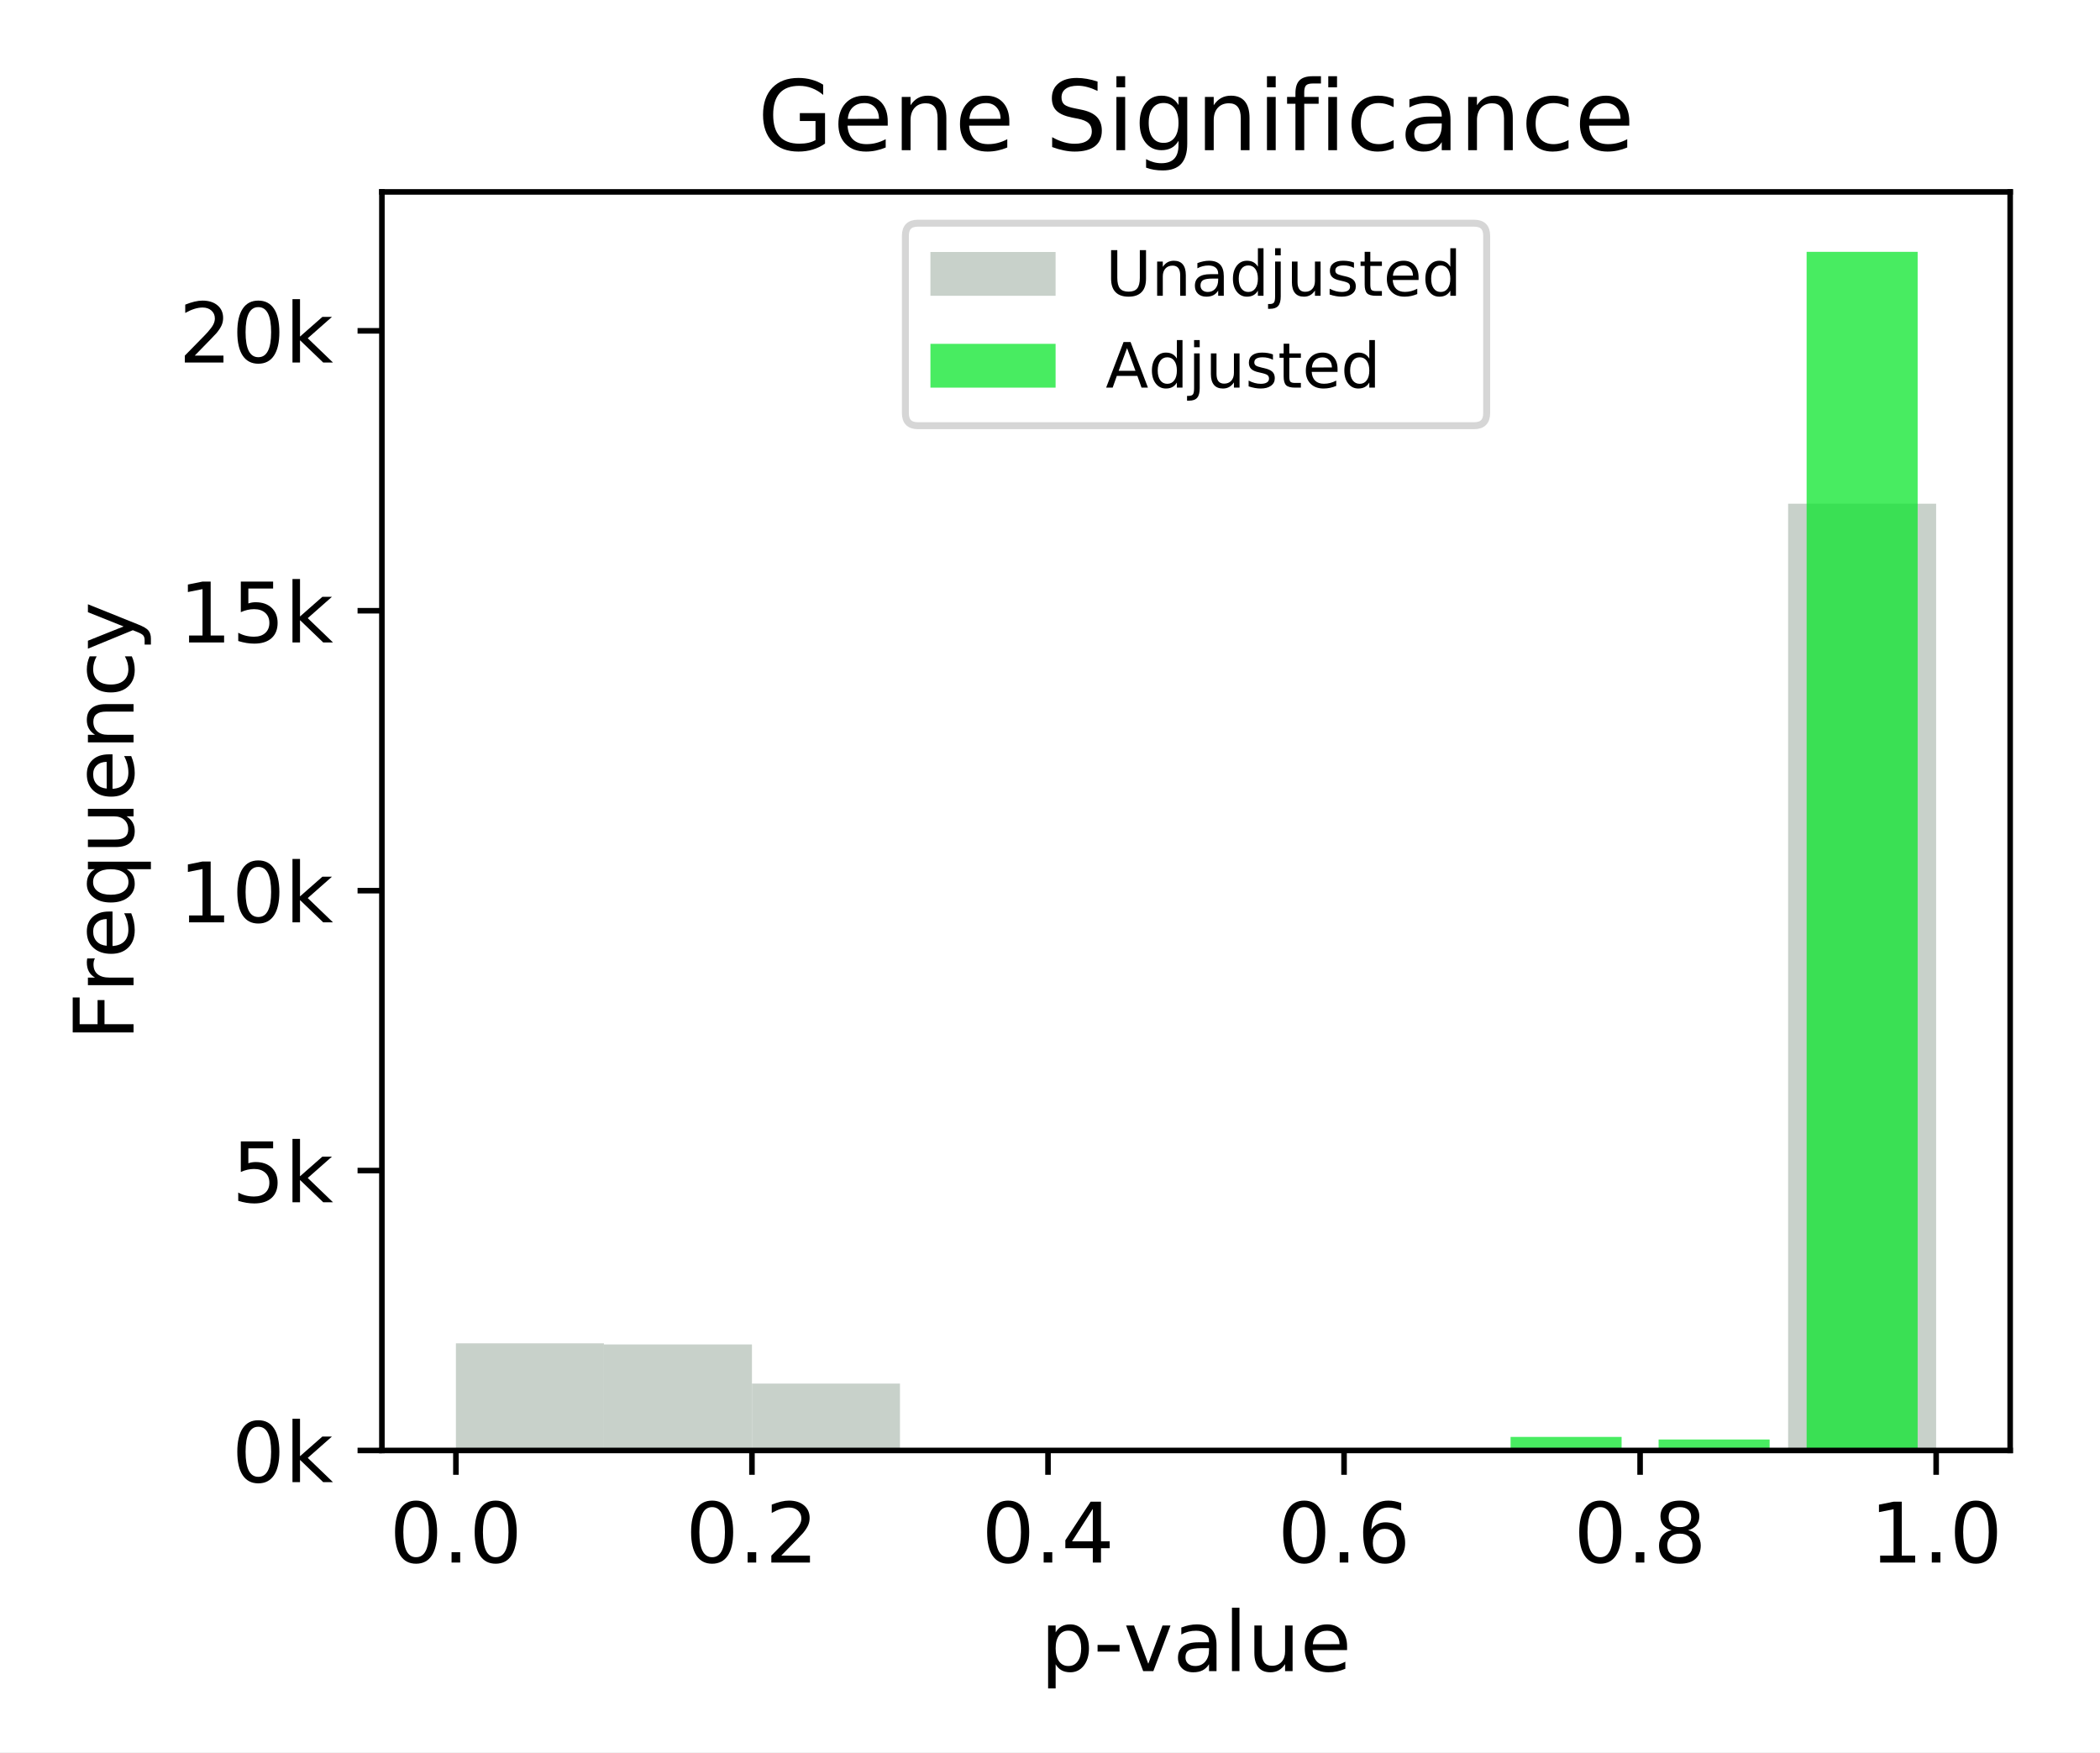
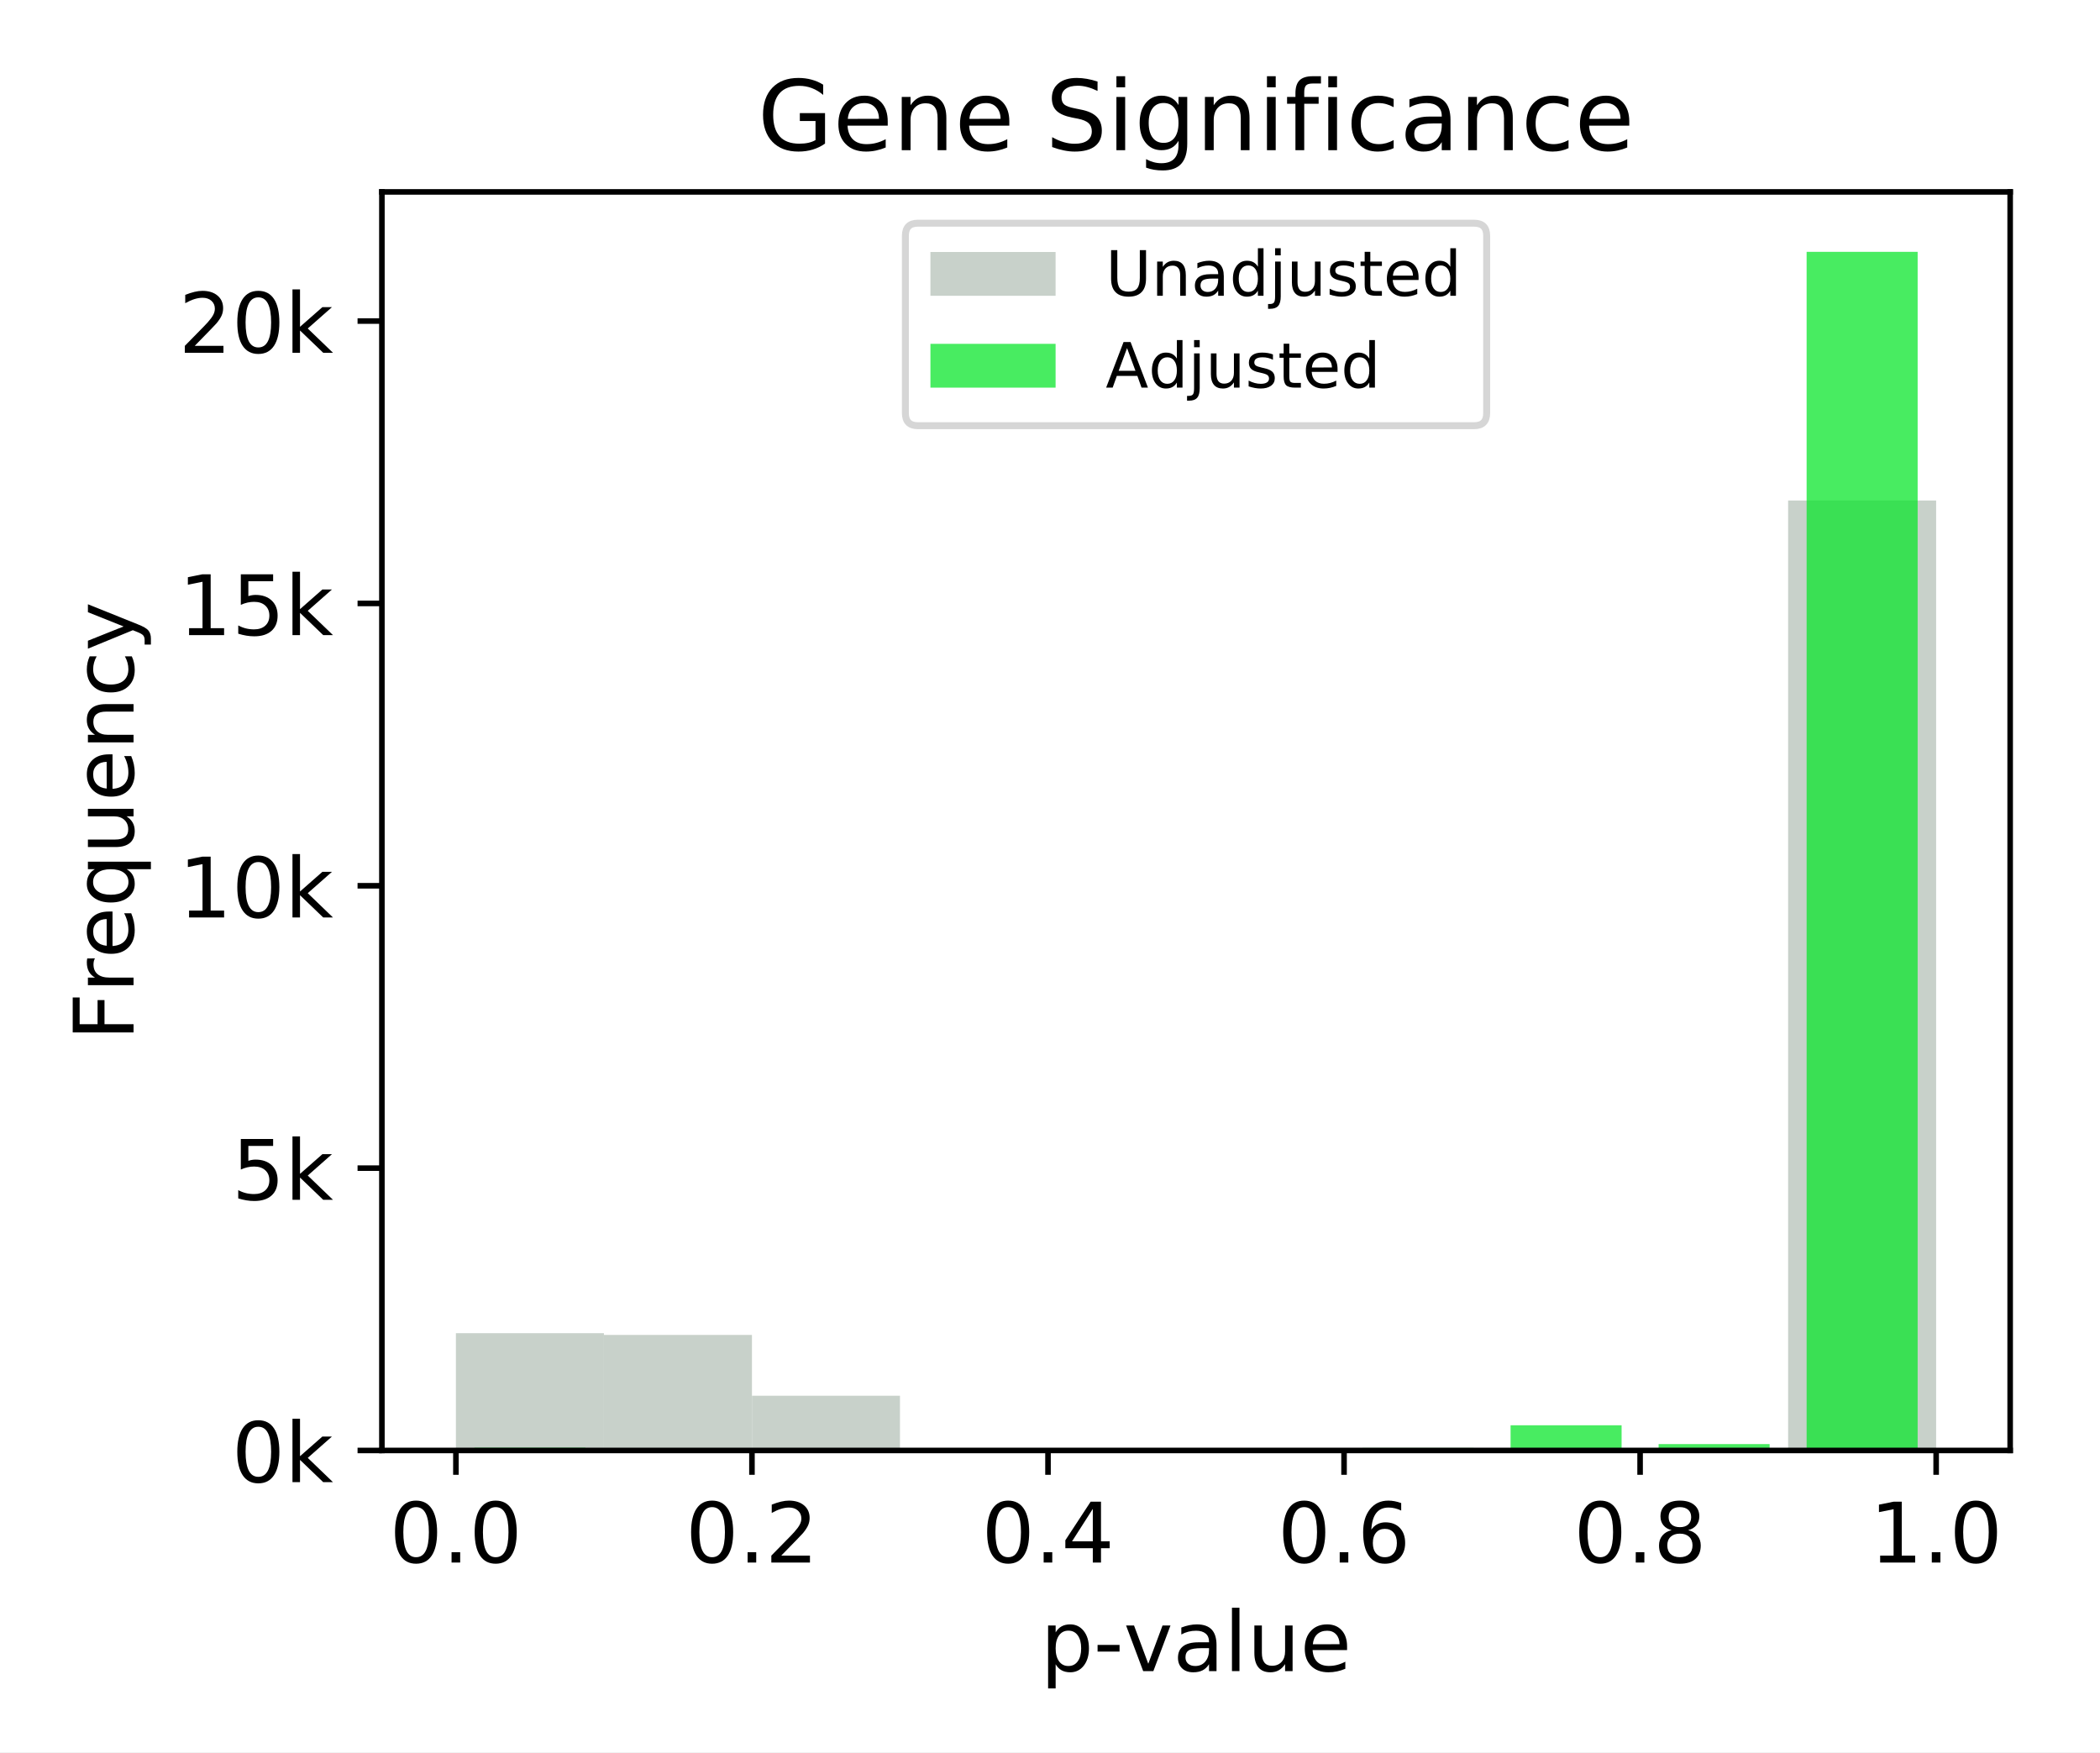
<svg xmlns="http://www.w3.org/2000/svg" xmlns:xlink="http://www.w3.org/1999/xlink" height="252pt" version="1.1" viewBox="0 0 302 252" width="302pt">
  <defs>
    <style type="text/css">
*{stroke-linecap:butt;stroke-linejoin:round;}
  </style>
  </defs>
  <g id="figure_1">
    <g id="patch_1">
      <path d="M 0 252  L 302.4 252  L 302.4 0  L 0 0  z " style="fill:#ffffff;" />
    </g>
    <g id="axes_1">
      <g id="patch_2">
        <path d="M 54.92 208.6  L 289.08 208.6  L 289.08 27.6  L 54.92 27.6  z " style="fill:#ffffff;" />
      </g>
      <g id="patch_3">
-         <path clip-path="url(#pecc62c77d8)" d="M 65.564 208.6  L 86.851 208.6  L 86.851 193.19  L 65.564 193.19  z " style="fill:#c8d1ca;" />
+         <path clip-path="url(#p4d39d43729)" d="M 65.564 208.6  L 86.851 208.6  L 86.851 191.732  L 65.564 191.732  z " style="fill:#c8d1ca;" />
      </g>
      <g id="patch_4">
-         <path clip-path="url(#pecc62c77d8)" d="M 86.851 208.6  L 108.138 208.6  L 108.138 193.351  L 86.851 193.351  z " style="fill:#c8d1ca;" />
+         <path clip-path="url(#p4d39d43729)" d="M 86.851 208.6  L 108.138 208.6  L 108.138 191.984  L 86.851 191.984  z " style="fill:#c8d1ca;" />
      </g>
      <g id="patch_5">
-         <path clip-path="url(#pecc62c77d8)" d="M 108.138 208.6  L 129.425 208.6  L 129.425 198.979  L 108.138 198.979  z " style="fill:#c8d1ca;" />
+         <path clip-path="url(#p4d39d43729)" d="M 108.138 208.6  L 129.425 208.6  L 129.425 200.731  L 108.138 200.731  z " style="fill:#c8d1ca;" />
      </g>
      <g id="patch_6">
-         <path clip-path="url(#pecc62c77d8)" d="M 129.425 208.6  L 150.713 208.6  L 150.713 208.6  L 129.425 208.6  z " style="fill:#c8d1ca;" />
+         <path clip-path="url(#p4d39d43729)" d="M 129.425 208.6  L 150.713 208.6  L 150.713 208.6  L 129.425 208.6  z " style="fill:#c8d1ca;" />
      </g>
      <g id="patch_7">
-         <path clip-path="url(#pecc62c77d8)" d="M 150.713 208.6  L 172 208.6  L 172 208.6  L 150.713 208.6  z " style="fill:#c8d1ca;" />
+         <path clip-path="url(#p4d39d43729)" d="M 150.713 208.6  L 172 208.6  L 172 208.6  L 150.713 208.6  z " style="fill:#c8d1ca;" />
      </g>
      <g id="patch_8">
-         <path clip-path="url(#pecc62c77d8)" d="M 172 208.6  L 193.287 208.6  L 193.287 208.6  L 172 208.6  z " style="fill:#c8d1ca;" />
+         <path clip-path="url(#p4d39d43729)" d="M 172 208.6  L 193.287 208.6  L 193.287 208.6  L 172 208.6  z " style="fill:#c8d1ca;" />
      </g>
      <g id="patch_9">
-         <path clip-path="url(#pecc62c77d8)" d="M 193.287 208.6  L 214.575 208.6  L 214.575 208.6  L 193.287 208.6  z " style="fill:#c8d1ca;" />
+         <path clip-path="url(#p4d39d43729)" d="M 193.287 208.6  L 214.575 208.6  L 214.575 208.6  L 193.287 208.6  z " style="fill:#c8d1ca;" />
      </g>
      <g id="patch_10">
-         <path clip-path="url(#pecc62c77d8)" d="M 214.575 208.6  L 235.862 208.6  L 235.862 208.6  L 214.575 208.6  z " style="fill:#c8d1ca;" />
+         <path clip-path="url(#p4d39d43729)" d="M 214.575 208.6  L 235.862 208.6  L 235.862 208.6  L 214.575 208.6  z " style="fill:#c8d1ca;" />
      </g>
      <g id="patch_11">
-         <path clip-path="url(#pecc62c77d8)" d="M 235.862 208.6  L 257.149 208.6  L 257.149 208.6  L 235.862 208.6  z " style="fill:#c8d1ca;" />
+         <path clip-path="url(#p4d39d43729)" d="M 235.862 208.6  L 257.149 208.6  L 257.149 208.6  L 235.862 208.6  z " style="fill:#c8d1ca;" />
      </g>
      <g id="patch_12">
-         <path clip-path="url(#pecc62c77d8)" d="M 257.149 208.6  L 278.436 208.6  L 278.436 72.441  L 257.149 72.441  z " style="fill:#c8d1ca;" />
+         <path clip-path="url(#p4d39d43729)" d="M 257.149 208.6  L 278.436 208.6  L 278.436 71.977  L 257.149 71.977  z " style="fill:#c8d1ca;" />
      </g>
      <g id="patch_13">
-         <path clip-path="url(#pecc62c77d8)" d="M 68.225 208.6  L 84.19 208.6  L 84.19 208.326  L 68.225 208.326  z " style="fill:#0be52c;opacity:0.75;" />
+         <path clip-path="url(#p4d39d43729)" d="M 68.225 208.6  L 84.19 208.6  L 84.19 208.21  L 68.225 208.21  z " style="fill:#0be52c;opacity:0.75;" />
      </g>
      <g id="patch_14">
-         <path clip-path="url(#pecc62c77d8)" d="M 89.512 208.6  L 105.477 208.6  L 105.477 208.6  L 89.512 208.6  z " style="fill:#0be52c;opacity:0.75;" />
+         <path clip-path="url(#p4d39d43729)" d="M 89.512 208.6  L 105.477 208.6  L 105.477 208.6  L 89.512 208.6  z " style="fill:#0be52c;opacity:0.75;" />
      </g>
      <g id="patch_15">
-         <path clip-path="url(#pecc62c77d8)" d="M 110.799 208.6  L 126.765 208.6  L 126.765 208.6  L 110.799 208.6  z " style="fill:#0be52c;opacity:0.75;" />
+         <path clip-path="url(#p4d39d43729)" d="M 110.799 208.6  L 126.765 208.6  L 126.765 208.6  L 110.799 208.6  z " style="fill:#0be52c;opacity:0.75;" />
      </g>
      <g id="patch_16">
-         <path clip-path="url(#pecc62c77d8)" d="M 132.086 208.6  L 148.052 208.6  L 148.052 208.35  L 132.086 208.35  z " style="fill:#0be52c;opacity:0.75;" />
+         <path clip-path="url(#p4d39d43729)" d="M 132.086 208.6  L 148.052 208.6  L 148.052 208.6  L 132.086 208.6  z " style="fill:#0be52c;opacity:0.75;" />
      </g>
      <g id="patch_17">
-         <path clip-path="url(#pecc62c77d8)" d="M 153.374 208.6  L 169.339 208.6  L 169.339 208.6  L 153.374 208.6  z " style="fill:#0be52c;opacity:0.75;" />
+         <path clip-path="url(#p4d39d43729)" d="M 153.374 208.6  L 169.339 208.6  L 169.339 208.559  L 153.374 208.559  z " style="fill:#0be52c;opacity:0.75;" />
      </g>
      <g id="patch_18">
-         <path clip-path="url(#pecc62c77d8)" d="M 174.661 208.6  L 190.626 208.6  L 190.626 208.6  L 174.661 208.6  z " style="fill:#0be52c;opacity:0.75;" />
+         <path clip-path="url(#p4d39d43729)" d="M 174.661 208.6  L 190.626 208.6  L 190.626 208.332  L 174.661 208.332  z " style="fill:#0be52c;opacity:0.75;" />
      </g>
      <g id="patch_19">
-         <path clip-path="url(#pecc62c77d8)" d="M 195.948 208.6  L 211.914 208.6  L 211.914 208.592  L 195.948 208.592  z " style="fill:#0be52c;opacity:0.75;" />
+         <path clip-path="url(#p4d39d43729)" d="M 195.948 208.6  L 211.914 208.6  L 211.914 208.243  L 195.948 208.243  z " style="fill:#0be52c;opacity:0.75;" />
      </g>
      <g id="patch_20">
-         <path clip-path="url(#pecc62c77d8)" d="M 217.235 208.6  L 233.201 208.6  L 233.201 206.652  L 217.235 206.652  z " style="fill:#0be52c;opacity:0.75;" />
+         <path clip-path="url(#p4d39d43729)" d="M 217.235 208.6  L 233.201 208.6  L 233.201 204.978  L 217.235 204.978  z " style="fill:#0be52c;opacity:0.75;" />
      </g>
      <g id="patch_21">
-         <path clip-path="url(#pecc62c77d8)" d="M 238.523 208.6  L 254.488 208.6  L 254.488 207.022  L 238.523 207.022  z " style="fill:#0be52c;opacity:0.75;" />
+         <path clip-path="url(#p4d39d43729)" d="M 238.523 208.6  L 254.488 208.6  L 254.488 207.682  L 238.523 207.682  z " style="fill:#0be52c;opacity:0.75;" />
      </g>
      <g id="patch_22">
-         <path clip-path="url(#pecc62c77d8)" d="M 259.81 208.6  L 275.775 208.6  L 275.775 36.219  L 259.81 36.219  z " style="fill:#0be52c;opacity:0.75;" />
+         <path clip-path="url(#p4d39d43729)" d="M 259.81 208.6  L 275.775 208.6  L 275.775 36.219  L 259.81 36.219  z " style="fill:#0be52c;opacity:0.75;" />
      </g>
      <g id="matplotlib.axis_1">
        <g id="xtick_1">
          <g id="line2d_1">
            <defs>
-               <path d="M 0 0  L 0 3.5  " id="m2580386a80" style="stroke:#000000;stroke-width:0.8;" />
-             </defs>
-             <g>
-               <use style="stroke:#000000;stroke-width:0.8;" x="65.564" xlink:href="#m2580386a80" y="208.6" />
+               <path d="M 0 0  L 0 3.5  " id="m3bbb60cbc6" style="stroke:#000000;stroke-width:0.8;" />
+             </defs>
+             <g>
+               <use style="stroke:#000000;stroke-width:0.8;" x="65.564" xlink:href="#m3bbb60cbc6" y="208.6" />
            </g>
          </g>
          <g id="text_1">
            <defs>
              <path d="M 31.781 66.406  Q 24.172 66.406 20.328 58.906  Q 16.5 51.422 16.5 36.375  Q 16.5 21.391 20.328 13.891  Q 24.172 6.391 31.781 6.391  Q 39.453 6.391 43.281 13.891  Q 47.125 21.391 47.125 36.375  Q 47.125 51.422 43.281 58.906  Q 39.453 66.406 31.781 66.406  z M 31.781 74.219  Q 44.047 74.219 50.516 64.516  Q 56.984 54.828 56.984 36.375  Q 56.984 17.969 50.516 8.266  Q 44.047 -1.422 31.781 -1.422  Q 19.531 -1.422 13.062 8.266  Q 6.594 17.969 6.594 36.375  Q 6.594 54.828 13.062 64.516  Q 19.531 74.219 31.781 74.219  z " id="DejaVuSans-30" />
              <path d="M 10.688 12.406  L 21 12.406  L 21 0  L 10.688 0  z " id="DejaVuSans-2e" />
            </defs>
            <g transform="translate(56.02176 224.7181)scale(0.12 -0.12)">
              <use xlink:href="#DejaVuSans-30" />
              <use x="63.623" xlink:href="#DejaVuSans-2e" />
              <use x="95.41" xlink:href="#DejaVuSans-30" />
            </g>
          </g>
        </g>
        <g id="xtick_2">
          <g id="line2d_2">
            <g>
-               <use style="stroke:#000000;stroke-width:0.8;" x="108.138" xlink:href="#m2580386a80" y="208.6" />
+               <use style="stroke:#000000;stroke-width:0.8;" x="108.138" xlink:href="#m3bbb60cbc6" y="208.6" />
            </g>
          </g>
          <g id="text_2">
            <defs>
              <path d="M 19.188 8.297  L 53.609 8.297  L 53.609 0  L 7.328 0  L 7.328 8.297  Q 12.938 14.109 22.625 23.891  Q 32.328 33.688 34.812 36.531  Q 39.547 41.844 41.422 45.531  Q 43.312 49.219 43.312 52.781  Q 43.312 58.594 39.234 62.25  Q 35.156 65.922 28.609 65.922  Q 23.969 65.922 18.812 64.312  Q 13.672 62.703 7.812 59.422  L 7.812 69.391  Q 13.766 71.781 18.938 73  Q 24.125 74.219 28.422 74.219  Q 39.75 74.219 46.484 68.547  Q 53.219 62.891 53.219 53.422  Q 53.219 48.922 51.531 44.891  Q 49.859 40.875 45.406 35.406  Q 44.188 33.984 37.641 27.219  Q 31.109 20.453 19.188 8.297  z " id="DejaVuSans-32" />
            </defs>
            <g transform="translate(98.59631 224.7181)scale(0.12 -0.12)">
              <use xlink:href="#DejaVuSans-30" />
              <use x="63.623" xlink:href="#DejaVuSans-2e" />
              <use x="95.41" xlink:href="#DejaVuSans-32" />
            </g>
          </g>
        </g>
        <g id="xtick_3">
          <g id="line2d_3">
            <g>
-               <use style="stroke:#000000;stroke-width:0.8;" x="150.713" xlink:href="#m2580386a80" y="208.6" />
+               <use style="stroke:#000000;stroke-width:0.8;" x="150.713" xlink:href="#m3bbb60cbc6" y="208.6" />
            </g>
          </g>
          <g id="text_3">
            <defs>
              <path d="M 37.797 64.312  L 12.891 25.391  L 37.797 25.391  z M 35.203 72.906  L 47.609 72.906  L 47.609 25.391  L 58.016 25.391  L 58.016 17.188  L 47.609 17.188  L 47.609 0  L 37.797 0  L 37.797 17.188  L 4.891 17.188  L 4.891 26.703  z " id="DejaVuSans-34" />
            </defs>
            <g transform="translate(141.1709 224.7181)scale(0.12 -0.12)">
              <use xlink:href="#DejaVuSans-30" />
              <use x="63.623" xlink:href="#DejaVuSans-2e" />
              <use x="95.41" xlink:href="#DejaVuSans-34" />
            </g>
          </g>
        </g>
        <g id="xtick_4">
          <g id="line2d_4">
            <g>
-               <use style="stroke:#000000;stroke-width:0.8;" x="193.287" xlink:href="#m2580386a80" y="208.6" />
+               <use style="stroke:#000000;stroke-width:0.8;" x="193.287" xlink:href="#m3bbb60cbc6" y="208.6" />
            </g>
          </g>
          <g id="text_4">
            <defs>
              <path d="M 33.016 40.375  Q 26.375 40.375 22.484 35.828  Q 18.609 31.297 18.609 23.391  Q 18.609 15.531 22.484 10.953  Q 26.375 6.391 33.016 6.391  Q 39.656 6.391 43.531 10.953  Q 47.406 15.531 47.406 23.391  Q 47.406 31.297 43.531 35.828  Q 39.656 40.375 33.016 40.375  z M 52.594 71.297  L 52.594 62.312  Q 48.875 64.062 45.094 64.984  Q 41.312 65.922 37.594 65.922  Q 27.828 65.922 22.672 59.328  Q 17.531 52.734 16.797 39.406  Q 19.672 43.656 24.016 45.922  Q 28.375 48.188 33.594 48.188  Q 44.578 48.188 50.953 41.516  Q 57.328 34.859 57.328 23.391  Q 57.328 12.156 50.688 5.359  Q 44.047 -1.422 33.016 -1.422  Q 20.359 -1.422 13.672 8.266  Q 6.984 17.969 6.984 36.375  Q 6.984 53.656 15.188 63.938  Q 23.391 74.219 37.203 74.219  Q 40.922 74.219 44.703 73.484  Q 48.484 72.75 52.594 71.297  z " id="DejaVuSans-36" />
            </defs>
            <g transform="translate(183.7454 224.7181)scale(0.12 -0.12)">
              <use xlink:href="#DejaVuSans-30" />
              <use x="63.623" xlink:href="#DejaVuSans-2e" />
              <use x="95.41" xlink:href="#DejaVuSans-36" />
            </g>
          </g>
        </g>
        <g id="xtick_5">
          <g id="line2d_5">
            <g>
-               <use style="stroke:#000000;stroke-width:0.8;" x="235.862" xlink:href="#m2580386a80" y="208.6" />
+               <use style="stroke:#000000;stroke-width:0.8;" x="235.862" xlink:href="#m3bbb60cbc6" y="208.6" />
            </g>
          </g>
          <g id="text_5">
            <defs>
              <path d="M 31.781 34.625  Q 24.75 34.625 20.719 30.859  Q 16.703 27.094 16.703 20.516  Q 16.703 13.922 20.719 10.156  Q 24.75 6.391 31.781 6.391  Q 38.812 6.391 42.859 10.172  Q 46.922 13.969 46.922 20.516  Q 46.922 27.094 42.891 30.859  Q 38.875 34.625 31.781 34.625  z M 21.922 38.812  Q 15.578 40.375 12.031 44.719  Q 8.5 49.078 8.5 55.328  Q 8.5 64.062 14.719 69.141  Q 20.953 74.219 31.781 74.219  Q 42.672 74.219 48.875 69.141  Q 55.078 64.062 55.078 55.328  Q 55.078 49.078 51.531 44.719  Q 48 40.375 41.703 38.812  Q 48.828 37.156 52.797 32.312  Q 56.781 27.484 56.781 20.516  Q 56.781 9.906 50.312 4.234  Q 43.844 -1.422 31.781 -1.422  Q 19.734 -1.422 13.25 4.234  Q 6.781 9.906 6.781 20.516  Q 6.781 27.484 10.781 32.312  Q 14.797 37.156 21.922 38.812  z M 18.312 54.391  Q 18.312 48.734 21.844 45.562  Q 25.391 42.391 31.781 42.391  Q 38.141 42.391 41.719 45.562  Q 45.312 48.734 45.312 54.391  Q 45.312 60.062 41.719 63.234  Q 38.141 66.406 31.781 66.406  Q 25.391 66.406 21.844 63.234  Q 18.312 60.062 18.312 54.391  z " id="DejaVuSans-38" />
            </defs>
            <g transform="translate(226.3199 224.7181)scale(0.12 -0.12)">
              <use xlink:href="#DejaVuSans-30" />
              <use x="63.623" xlink:href="#DejaVuSans-2e" />
              <use x="95.41" xlink:href="#DejaVuSans-38" />
            </g>
          </g>
        </g>
        <g id="xtick_6">
          <g id="line2d_6">
            <g>
-               <use style="stroke:#000000;stroke-width:0.8;" x="278.436" xlink:href="#m2580386a80" y="208.6" />
+               <use style="stroke:#000000;stroke-width:0.8;" x="278.436" xlink:href="#m3bbb60cbc6" y="208.6" />
            </g>
          </g>
          <g id="text_6">
            <defs>
              <path d="M 12.406 8.297  L 28.516 8.297  L 28.516 63.922  L 10.984 60.406  L 10.984 69.391  L 28.422 72.906  L 38.281 72.906  L 38.281 8.297  L 54.391 8.297  L 54.391 0  L 12.406 0  z " id="DejaVuSans-31" />
            </defs>
            <g transform="translate(268.8945 224.7181)scale(0.12 -0.12)">
              <use xlink:href="#DejaVuSans-31" />
              <use x="63.623" xlink:href="#DejaVuSans-2e" />
              <use x="95.41" xlink:href="#DejaVuSans-30" />
            </g>
          </g>
        </g>
        <g id="text_7">
          <defs>
            <path d="M 18.109 8.203  L 18.109 -20.797  L 9.078 -20.797  L 9.078 54.688  L 18.109 54.688  L 18.109 46.391  Q 20.953 51.266 25.266 53.625  Q 29.594 56 35.594 56  Q 45.562 56 51.781 48.094  Q 58.016 40.188 58.016 27.297  Q 58.016 14.406 51.781 6.484  Q 45.562 -1.422 35.594 -1.422  Q 29.594 -1.422 25.266 0.953  Q 20.953 3.328 18.109 8.203  z M 48.688 27.297  Q 48.688 37.203 44.609 42.844  Q 40.531 48.484 33.406 48.484  Q 26.266 48.484 22.188 42.844  Q 18.109 37.203 18.109 27.297  Q 18.109 17.391 22.188 11.75  Q 26.266 6.109 33.406 6.109  Q 40.531 6.109 44.609 11.75  Q 48.688 17.391 48.688 27.297  z " id="DejaVuSans-70" />
            <path d="M 4.891 31.391  L 31.203 31.391  L 31.203 23.391  L 4.891 23.391  z " id="DejaVuSans-2d" />
            <path d="M 2.984 54.688  L 12.5 54.688  L 29.594 8.797  L 46.688 54.688  L 56.203 54.688  L 35.688 0  L 23.484 0  z " id="DejaVuSans-76" />
            <path d="M 34.281 27.484  Q 23.391 27.484 19.188 25  Q 14.984 22.516 14.984 16.5  Q 14.984 11.719 18.141 8.906  Q 21.297 6.109 26.703 6.109  Q 34.188 6.109 38.703 11.406  Q 43.219 16.703 43.219 25.484  L 43.219 27.484  z M 52.203 31.203  L 52.203 0  L 43.219 0  L 43.219 8.297  Q 40.141 3.328 35.547 0.953  Q 30.953 -1.422 24.312 -1.422  Q 15.922 -1.422 10.953 3.297  Q 6 8.016 6 15.922  Q 6 25.141 12.172 29.828  Q 18.359 34.516 30.609 34.516  L 43.219 34.516  L 43.219 35.406  Q 43.219 41.609 39.141 45  Q 35.062 48.391 27.688 48.391  Q 23 48.391 18.547 47.266  Q 14.109 46.141 10.016 43.891  L 10.016 52.203  Q 14.938 54.109 19.578 55.047  Q 24.219 56 28.609 56  Q 40.484 56 46.344 49.844  Q 52.203 43.703 52.203 31.203  z " id="DejaVuSans-61" />
            <path d="M 9.422 75.984  L 18.406 75.984  L 18.406 0  L 9.422 0  z " id="DejaVuSans-6c" />
            <path d="M 8.5 21.578  L 8.5 54.688  L 17.484 54.688  L 17.484 21.922  Q 17.484 14.156 20.5 10.266  Q 23.531 6.391 29.594 6.391  Q 36.859 6.391 41.078 11.031  Q 45.312 15.672 45.312 23.688  L 45.312 54.688  L 54.297 54.688  L 54.297 0  L 45.312 0  L 45.312 8.406  Q 42.047 3.422 37.719 1  Q 33.406 -1.422 27.688 -1.422  Q 18.266 -1.422 13.375 4.438  Q 8.5 10.297 8.5 21.578  z M 31.109 56  z " id="DejaVuSans-75" />
            <path d="M 56.203 29.594  L 56.203 25.203  L 14.891 25.203  Q 15.484 15.922 20.484 11.062  Q 25.484 6.203 34.422 6.203  Q 39.594 6.203 44.453 7.469  Q 49.312 8.734 54.109 11.281  L 54.109 2.781  Q 49.266 0.734 44.188 -0.344  Q 39.109 -1.422 33.891 -1.422  Q 20.797 -1.422 13.156 6.188  Q 5.516 13.812 5.516 26.812  Q 5.516 40.234 12.766 48.109  Q 20.016 56 32.328 56  Q 43.359 56 49.781 48.891  Q 56.203 41.797 56.203 29.594  z M 47.219 32.234  Q 47.125 39.594 43.094 43.984  Q 39.062 48.391 32.422 48.391  Q 24.906 48.391 20.391 44.141  Q 15.875 39.891 15.188 32.172  z " id="DejaVuSans-65" />
          </defs>
          <g transform="translate(149.6387 240.3319)scale(0.12 -0.12)">
            <use xlink:href="#DejaVuSans-70" />
            <use x="63.477" xlink:href="#DejaVuSans-2d" />
            <use x="99.529" xlink:href="#DejaVuSans-76" />
            <use x="158.709" xlink:href="#DejaVuSans-61" />
            <use x="219.988" xlink:href="#DejaVuSans-6c" />
            <use x="247.771" xlink:href="#DejaVuSans-75" />
            <use x="311.15" xlink:href="#DejaVuSans-65" />
          </g>
        </g>
      </g>
      <g id="matplotlib.axis_2">
        <g id="ytick_1">
          <g id="line2d_7">
            <defs>
-               <path d="M 0 0  L -3.5 0  " id="mc15a18f9c6" style="stroke:#000000;stroke-width:0.8;" />
-             </defs>
-             <g>
-               <use style="stroke:#000000;stroke-width:0.8;" x="54.92" xlink:href="#mc15a18f9c6" y="208.6" />
+               <path d="M 0 0  L -3.5 0  " id="m506adc2eec" style="stroke:#000000;stroke-width:0.8;" />
+             </defs>
+             <g>
+               <use style="stroke:#000000;stroke-width:0.8;" x="54.92" xlink:href="#m506adc2eec" y="208.6" />
            </g>
          </g>
          <g id="text_8">
            <defs>
              <path d="M 9.078 75.984  L 18.109 75.984  L 18.109 31.109  L 44.922 54.688  L 56.391 54.688  L 27.391 29.109  L 57.625 0  L 45.906 0  L 18.109 26.703  L 18.109 0  L 9.078 0  z " id="DejaVuSans-6b" />
            </defs>
            <g transform="translate(33.33625 213.1591)scale(0.12 -0.12)">
              <use xlink:href="#DejaVuSans-30" />
              <use x="63.623" xlink:href="#DejaVuSans-6b" />
            </g>
          </g>
        </g>
        <g id="ytick_2">
          <g id="line2d_8">
            <g>
-               <use style="stroke:#000000;stroke-width:0.8;" x="54.92" xlink:href="#mc15a18f9c6" y="168.345" />
+               <use style="stroke:#000000;stroke-width:0.8;" x="54.92" xlink:href="#m506adc2eec" y="167.994" />
            </g>
          </g>
          <g id="text_9">
            <defs>
              <path d="M 10.797 72.906  L 49.516 72.906  L 49.516 64.594  L 19.828 64.594  L 19.828 46.734  Q 21.969 47.469 24.109 47.828  Q 26.266 48.188 28.422 48.188  Q 40.625 48.188 47.75 41.5  Q 54.891 34.812 54.891 23.391  Q 54.891 11.625 47.562 5.094  Q 40.234 -1.422 26.906 -1.422  Q 22.312 -1.422 17.547 -0.641  Q 12.797 0.141 7.719 1.703  L 7.719 11.625  Q 12.109 9.234 16.797 8.062  Q 21.484 6.891 26.703 6.891  Q 35.156 6.891 40.078 11.328  Q 45.016 15.766 45.016 23.391  Q 45.016 31 40.078 35.438  Q 35.156 39.891 26.703 39.891  Q 22.75 39.891 18.812 39.016  Q 14.891 38.141 10.797 36.281  z " id="DejaVuSans-35" />
            </defs>
-             <g transform="translate(33.33625 172.9038)scale(0.12 -0.12)">
+             <g transform="translate(33.33625 172.553)scale(0.12 -0.12)">
              <use xlink:href="#DejaVuSans-35" />
              <use x="63.623" xlink:href="#DejaVuSans-6b" />
            </g>
          </g>
        </g>
        <g id="ytick_3">
          <g id="line2d_9">
            <g>
-               <use style="stroke:#000000;stroke-width:0.8;" x="54.92" xlink:href="#mc15a18f9c6" y="128.09" />
+               <use style="stroke:#000000;stroke-width:0.8;" x="54.92" xlink:href="#m506adc2eec" y="127.388" />
            </g>
          </g>
          <g id="text_10">
-             <g transform="translate(25.70125 132.6486)scale(0.12 -0.12)">
+             <g transform="translate(25.70125 131.9469)scale(0.12 -0.12)">
              <use xlink:href="#DejaVuSans-31" />
              <use x="63.623" xlink:href="#DejaVuSans-30" />
              <use x="127.246" xlink:href="#DejaVuSans-6b" />
            </g>
          </g>
        </g>
        <g id="ytick_4">
          <g id="line2d_10">
            <g>
-               <use style="stroke:#000000;stroke-width:0.8;" x="54.92" xlink:href="#mc15a18f9c6" y="87.834" />
+               <use style="stroke:#000000;stroke-width:0.8;" x="54.92" xlink:href="#m506adc2eec" y="86.782" />
            </g>
          </g>
          <g id="text_11">
-             <g transform="translate(25.70125 92.39337)scale(0.12 -0.12)">
+             <g transform="translate(25.70125 91.34081)scale(0.12 -0.12)">
              <use xlink:href="#DejaVuSans-31" />
              <use x="63.623" xlink:href="#DejaVuSans-35" />
              <use x="127.246" xlink:href="#DejaVuSans-6b" />
            </g>
          </g>
        </g>
        <g id="ytick_5">
          <g id="line2d_11">
            <g>
-               <use style="stroke:#000000;stroke-width:0.8;" x="54.92" xlink:href="#mc15a18f9c6" y="47.579" />
+               <use style="stroke:#000000;stroke-width:0.8;" x="54.92" xlink:href="#m506adc2eec" y="46.176" />
            </g>
          </g>
          <g id="text_12">
-             <g transform="translate(25.70125 52.13814)scale(0.12 -0.12)">
+             <g transform="translate(25.70125 50.73472)scale(0.12 -0.12)">
              <use xlink:href="#DejaVuSans-32" />
              <use x="63.623" xlink:href="#DejaVuSans-30" />
              <use x="127.246" xlink:href="#DejaVuSans-6b" />
            </g>
          </g>
        </g>
        <g id="text_13">
          <defs>
            <path d="M 9.812 72.906  L 51.703 72.906  L 51.703 64.594  L 19.672 64.594  L 19.672 43.109  L 48.578 43.109  L 48.578 34.812  L 19.672 34.812  L 19.672 0  L 9.812 0  z " id="DejaVuSans-46" />
            <path d="M 41.109 46.297  Q 39.594 47.172 37.812 47.578  Q 36.031 48 33.891 48  Q 26.266 48 22.188 43.047  Q 18.109 38.094 18.109 28.812  L 18.109 0  L 9.078 0  L 9.078 54.688  L 18.109 54.688  L 18.109 46.188  Q 20.953 51.172 25.484 53.578  Q 30.031 56 36.531 56  Q 37.453 56 38.578 55.875  Q 39.703 55.766 41.062 55.516  z " id="DejaVuSans-72" />
            <path d="M 14.797 27.297  Q 14.797 17.391 18.875 11.75  Q 22.953 6.109 30.078 6.109  Q 37.203 6.109 41.297 11.75  Q 45.406 17.391 45.406 27.297  Q 45.406 37.203 41.297 42.844  Q 37.203 48.484 30.078 48.484  Q 22.953 48.484 18.875 42.844  Q 14.797 37.203 14.797 27.297  z M 45.406 8.203  Q 42.578 3.328 38.25 0.953  Q 33.938 -1.422 27.875 -1.422  Q 17.969 -1.422 11.734 6.484  Q 5.516 14.406 5.516 27.297  Q 5.516 40.188 11.734 48.094  Q 17.969 56 27.875 56  Q 33.938 56 38.25 53.625  Q 42.578 51.266 45.406 46.391  L 45.406 54.688  L 54.391 54.688  L 54.391 -20.797  L 45.406 -20.797  z " id="DejaVuSans-71" />
            <path d="M 54.891 33.016  L 54.891 0  L 45.906 0  L 45.906 32.719  Q 45.906 40.484 42.875 44.328  Q 39.844 48.188 33.797 48.188  Q 26.516 48.188 22.312 43.547  Q 18.109 38.922 18.109 30.906  L 18.109 0  L 9.078 0  L 9.078 54.688  L 18.109 54.688  L 18.109 46.188  Q 21.344 51.125 25.703 53.562  Q 30.078 56 35.797 56  Q 45.219 56 50.047 50.172  Q 54.891 44.344 54.891 33.016  z " id="DejaVuSans-6e" />
            <path d="M 48.781 52.594  L 48.781 44.188  Q 44.969 46.297 41.141 47.344  Q 37.312 48.391 33.406 48.391  Q 24.656 48.391 19.812 42.844  Q 14.984 37.312 14.984 27.297  Q 14.984 17.281 19.812 11.734  Q 24.656 6.203 33.406 6.203  Q 37.312 6.203 41.141 7.25  Q 44.969 8.297 48.781 10.406  L 48.781 2.094  Q 45.016 0.344 40.984 -0.531  Q 36.969 -1.422 32.422 -1.422  Q 20.062 -1.422 12.781 6.344  Q 5.516 14.109 5.516 27.297  Q 5.516 40.672 12.859 48.328  Q 20.219 56 33.016 56  Q 37.156 56 41.109 55.141  Q 45.062 54.297 48.781 52.594  z " id="DejaVuSans-63" />
            <path d="M 32.172 -5.078  Q 28.375 -14.844 24.75 -17.812  Q 21.141 -20.797 15.094 -20.797  L 7.906 -20.797  L 7.906 -13.281  L 13.188 -13.281  Q 16.891 -13.281 18.938 -11.516  Q 21 -9.766 23.484 -3.219  L 25.094 0.875  L 2.984 54.688  L 12.5 54.688  L 29.594 11.922  L 46.688 54.688  L 56.203 54.688  z " id="DejaVuSans-79" />
          </defs>
          <g transform="translate(19.20563 149.6572)rotate(-90)scale(0.12 -0.12)">
            <use xlink:href="#DejaVuSans-46" />
            <use x="57.41" xlink:href="#DejaVuSans-72" />
            <use x="98.492" xlink:href="#DejaVuSans-65" />
            <use x="160.016" xlink:href="#DejaVuSans-71" />
            <use x="223.492" xlink:href="#DejaVuSans-75" />
            <use x="286.871" xlink:href="#DejaVuSans-65" />
            <use x="348.395" xlink:href="#DejaVuSans-6e" />
            <use x="411.773" xlink:href="#DejaVuSans-63" />
            <use x="466.754" xlink:href="#DejaVuSans-79" />
          </g>
        </g>
      </g>
      <g id="patch_23">
        <path d="M 54.92 208.6  L 54.92 27.6  " style="fill:none;stroke:#000000;stroke-linecap:square;stroke-linejoin:miter;stroke-width:0.8;" />
      </g>
      <g id="patch_24">
        <path d="M 289.08 208.6  L 289.08 27.6  " style="fill:none;stroke:#000000;stroke-linecap:square;stroke-linejoin:miter;stroke-width:0.8;" />
      </g>
      <g id="patch_25">
        <path d="M 54.92 208.6  L 289.08 208.6  " style="fill:none;stroke:#000000;stroke-linecap:square;stroke-linejoin:miter;stroke-width:0.8;" />
      </g>
      <g id="patch_26">
        <path d="M 54.92 27.6  L 289.08 27.6  " style="fill:none;stroke:#000000;stroke-linecap:square;stroke-linejoin:miter;stroke-width:0.8;" />
      </g>
      <g id="text_14">
        <defs>
          <path d="M 59.516 10.406  L 59.516 29.984  L 43.406 29.984  L 43.406 38.094  L 69.281 38.094  L 69.281 6.781  Q 63.578 2.734 56.688 0.656  Q 49.812 -1.422 42 -1.422  Q 24.906 -1.422 15.25 8.562  Q 5.609 18.562 5.609 36.375  Q 5.609 54.25 15.25 64.234  Q 24.906 74.219 42 74.219  Q 49.125 74.219 55.547 72.453  Q 61.969 70.703 67.391 67.281  L 67.391 56.781  Q 61.922 61.422 55.766 63.766  Q 49.609 66.109 42.828 66.109  Q 29.438 66.109 22.719 58.641  Q 16.016 51.172 16.016 36.375  Q 16.016 21.625 22.719 14.156  Q 29.438 6.688 42.828 6.688  Q 48.047 6.688 52.141 7.594  Q 56.25 8.5 59.516 10.406  z " id="DejaVuSans-47" />
          <path id="DejaVuSans-20" />
          <path d="M 53.516 70.516  L 53.516 60.891  Q 47.906 63.578 42.922 64.891  Q 37.938 66.219 33.297 66.219  Q 25.25 66.219 20.875 63.094  Q 16.5 59.969 16.5 54.203  Q 16.5 49.359 19.406 46.891  Q 22.312 44.438 30.422 42.922  L 36.375 41.703  Q 47.406 39.594 52.656 34.297  Q 57.906 29 57.906 20.125  Q 57.906 9.516 50.797 4.047  Q 43.703 -1.422 29.984 -1.422  Q 24.812 -1.422 18.969 -0.25  Q 13.141 0.922 6.891 3.219  L 6.891 13.375  Q 12.891 10.016 18.656 8.297  Q 24.422 6.594 29.984 6.594  Q 38.422 6.594 43.016 9.906  Q 47.609 13.234 47.609 19.391  Q 47.609 24.75 44.312 27.781  Q 41.016 30.812 33.5 32.328  L 27.484 33.5  Q 16.453 35.688 11.516 40.375  Q 6.594 45.062 6.594 53.422  Q 6.594 63.094 13.406 68.656  Q 20.219 74.219 32.172 74.219  Q 37.312 74.219 42.625 73.281  Q 47.953 72.359 53.516 70.516  z " id="DejaVuSans-53" />
          <path d="M 9.422 54.688  L 18.406 54.688  L 18.406 0  L 9.422 0  z M 9.422 75.984  L 18.406 75.984  L 18.406 64.594  L 9.422 64.594  z " id="DejaVuSans-69" />
          <path d="M 45.406 27.984  Q 45.406 37.75 41.375 43.109  Q 37.359 48.484 30.078 48.484  Q 22.859 48.484 18.828 43.109  Q 14.797 37.75 14.797 27.984  Q 14.797 18.266 18.828 12.891  Q 22.859 7.516 30.078 7.516  Q 37.359 7.516 41.375 12.891  Q 45.406 18.266 45.406 27.984  z M 54.391 6.781  Q 54.391 -7.172 48.188 -13.984  Q 42 -20.797 29.203 -20.797  Q 24.469 -20.797 20.266 -20.094  Q 16.062 -19.391 12.109 -17.922  L 12.109 -9.188  Q 16.062 -11.328 19.922 -12.344  Q 23.781 -13.375 27.781 -13.375  Q 36.625 -13.375 41.016 -8.766  Q 45.406 -4.156 45.406 5.172  L 45.406 9.625  Q 42.625 4.781 38.281 2.391  Q 33.938 0 27.875 0  Q 17.828 0 11.672 7.656  Q 5.516 15.328 5.516 27.984  Q 5.516 40.672 11.672 48.328  Q 17.828 56 27.875 56  Q 33.938 56 38.281 53.609  Q 42.625 51.219 45.406 46.391  L 45.406 54.688  L 54.391 54.688  z " id="DejaVuSans-67" />
          <path d="M 37.109 75.984  L 37.109 68.5  L 28.516 68.5  Q 23.688 68.5 21.797 66.547  Q 19.922 64.594 19.922 59.516  L 19.922 54.688  L 34.719 54.688  L 34.719 47.703  L 19.922 47.703  L 19.922 0  L 10.891 0  L 10.891 47.703  L 2.297 47.703  L 2.297 54.688  L 10.891 54.688  L 10.891 58.5  Q 10.891 67.625 15.141 71.797  Q 19.391 75.984 28.609 75.984  z " id="DejaVuSans-66" />
        </defs>
        <g transform="translate(108.9475 21.6)scale(0.14 -0.14)">
          <use xlink:href="#DejaVuSans-47" />
          <use x="77.49" xlink:href="#DejaVuSans-65" />
          <use x="139.014" xlink:href="#DejaVuSans-6e" />
          <use x="202.393" xlink:href="#DejaVuSans-65" />
          <use x="263.916" xlink:href="#DejaVuSans-20" />
          <use x="295.703" xlink:href="#DejaVuSans-53" />
          <use x="359.18" xlink:href="#DejaVuSans-69" />
          <use x="386.963" xlink:href="#DejaVuSans-67" />
          <use x="450.439" xlink:href="#DejaVuSans-6e" />
          <use x="513.818" xlink:href="#DejaVuSans-69" />
          <use x="541.602" xlink:href="#DejaVuSans-66" />
          <use x="576.807" xlink:href="#DejaVuSans-69" />
          <use x="604.59" xlink:href="#DejaVuSans-63" />
          <use x="659.57" xlink:href="#DejaVuSans-61" />
          <use x="720.85" xlink:href="#DejaVuSans-6e" />
          <use x="784.229" xlink:href="#DejaVuSans-63" />
          <use x="839.209" xlink:href="#DejaVuSans-65" />
        </g>
      </g>
      <g id="legend_1">
        <g id="patch_27">
          <path d="M 132.004 61.221  L 211.996 61.221  Q 213.796 61.221 213.796 59.421  L 213.796 33.9  Q 213.796 32.1 211.996 32.1  L 132.004 32.1  Q 130.204 32.1 130.204 33.9  L 130.204 59.421  Q 130.204 61.221 132.004 61.221  z " style="fill:#ffffff;opacity:0.8;stroke:#cccccc;stroke-linejoin:miter;" />
        </g>
        <g id="patch_28">
          <path d="M 133.804 42.539  L 151.804 42.539  L 151.804 36.239  L 133.804 36.239  z " style="fill:#c8d1ca;" />
        </g>
        <g id="text_15">
          <defs>
            <path d="M 8.688 72.906  L 18.609 72.906  L 18.609 28.609  Q 18.609 16.891 22.844 11.734  Q 27.094 6.594 36.625 6.594  Q 46.094 6.594 50.344 11.734  Q 54.594 16.891 54.594 28.609  L 54.594 72.906  L 64.5 72.906  L 64.5 27.391  Q 64.5 13.141 57.438 5.859  Q 50.391 -1.422 36.625 -1.422  Q 22.797 -1.422 15.734 5.859  Q 8.688 13.141 8.688 27.391  z " id="DejaVuSans-55" />
            <path d="M 45.406 46.391  L 45.406 75.984  L 54.391 75.984  L 54.391 0  L 45.406 0  L 45.406 8.203  Q 42.578 3.328 38.25 0.953  Q 33.938 -1.422 27.875 -1.422  Q 17.969 -1.422 11.734 6.484  Q 5.516 14.406 5.516 27.297  Q 5.516 40.188 11.734 48.094  Q 17.969 56 27.875 56  Q 33.938 56 38.25 53.625  Q 42.578 51.266 45.406 46.391  z M 14.797 27.297  Q 14.797 17.391 18.875 11.75  Q 22.953 6.109 30.078 6.109  Q 37.203 6.109 41.297 11.75  Q 45.406 17.391 45.406 27.297  Q 45.406 37.203 41.297 42.844  Q 37.203 48.484 30.078 48.484  Q 22.953 48.484 18.875 42.844  Q 14.797 37.203 14.797 27.297  z " id="DejaVuSans-64" />
            <path d="M 9.422 54.688  L 18.406 54.688  L 18.406 -0.984  Q 18.406 -11.422 14.422 -16.109  Q 10.453 -20.797 1.609 -20.797  L -1.812 -20.797  L -1.812 -13.188  L 0.594 -13.188  Q 5.719 -13.188 7.562 -10.812  Q 9.422 -8.453 9.422 -0.984  z M 9.422 75.984  L 18.406 75.984  L 18.406 64.594  L 9.422 64.594  z " id="DejaVuSans-6a" />
            <path d="M 44.281 53.078  L 44.281 44.578  Q 40.484 46.531 36.375 47.5  Q 32.281 48.484 27.875 48.484  Q 21.188 48.484 17.844 46.438  Q 14.5 44.391 14.5 40.281  Q 14.5 37.156 16.891 35.375  Q 19.281 33.594 26.516 31.984  L 29.594 31.297  Q 39.156 29.25 43.188 25.516  Q 47.219 21.781 47.219 15.094  Q 47.219 7.469 41.188 3.016  Q 35.156 -1.422 24.609 -1.422  Q 20.219 -1.422 15.453 -0.562  Q 10.688 0.297 5.422 2  L 5.422 11.281  Q 10.406 8.688 15.234 7.391  Q 20.062 6.109 24.812 6.109  Q 31.156 6.109 34.562 8.281  Q 37.984 10.453 37.984 14.406  Q 37.984 18.062 35.516 20.016  Q 33.062 21.969 24.703 23.781  L 21.578 24.516  Q 13.234 26.266 9.516 29.906  Q 5.812 33.547 5.812 39.891  Q 5.812 47.609 11.281 51.797  Q 16.75 56 26.812 56  Q 31.781 56 36.172 55.266  Q 40.578 54.547 44.281 53.078  z " id="DejaVuSans-73" />
            <path d="M 18.312 70.219  L 18.312 54.688  L 36.812 54.688  L 36.812 47.703  L 18.312 47.703  L 18.312 18.016  Q 18.312 11.328 20.141 9.422  Q 21.969 7.516 27.594 7.516  L 36.812 7.516  L 36.812 0  L 27.594 0  Q 17.188 0 13.234 3.875  Q 9.281 7.766 9.281 18.016  L 9.281 47.703  L 2.688 47.703  L 2.688 54.688  L 9.281 54.688  L 9.281 70.219  z " id="DejaVuSans-74" />
          </defs>
          <g transform="translate(159.0041 42.53859)scale(0.09 -0.09)">
            <use xlink:href="#DejaVuSans-55" />
            <use x="73.193" xlink:href="#DejaVuSans-6e" />
            <use x="136.572" xlink:href="#DejaVuSans-61" />
            <use x="197.852" xlink:href="#DejaVuSans-64" />
            <use x="261.328" xlink:href="#DejaVuSans-6a" />
            <use x="289.111" xlink:href="#DejaVuSans-75" />
            <use x="352.49" xlink:href="#DejaVuSans-73" />
            <use x="404.59" xlink:href="#DejaVuSans-74" />
            <use x="443.799" xlink:href="#DejaVuSans-65" />
            <use x="505.322" xlink:href="#DejaVuSans-64" />
          </g>
        </g>
        <g id="patch_29">
          <path d="M 133.804 55.749  L 151.804 55.749  L 151.804 49.449  L 133.804 49.449  z " style="fill:#0be52c;opacity:0.75;" />
        </g>
        <g id="text_16">
          <defs>
            <path d="M 34.188 63.188  L 20.797 26.906  L 47.609 26.906  z M 28.609 72.906  L 39.797 72.906  L 67.578 0  L 57.328 0  L 50.688 18.703  L 17.828 18.703  L 11.188 0  L 0.781 0  z " id="DejaVuSans-41" />
          </defs>
          <g transform="translate(159.0041 55.74891)scale(0.09 -0.09)">
            <use xlink:href="#DejaVuSans-41" />
            <use x="68.393" xlink:href="#DejaVuSans-64" />
            <use x="131.869" xlink:href="#DejaVuSans-6a" />
            <use x="159.652" xlink:href="#DejaVuSans-75" />
            <use x="223.031" xlink:href="#DejaVuSans-73" />
            <use x="275.131" xlink:href="#DejaVuSans-74" />
            <use x="314.34" xlink:href="#DejaVuSans-65" />
            <use x="375.863" xlink:href="#DejaVuSans-64" />
          </g>
        </g>
      </g>
    </g>
  </g>
  <defs>
-     <clipPath id="pecc62c77d8">
+     <clipPath id="p4d39d43729">
      <rect height="181" width="234.16" x="54.92" y="27.6" />
    </clipPath>
  </defs>
</svg>
